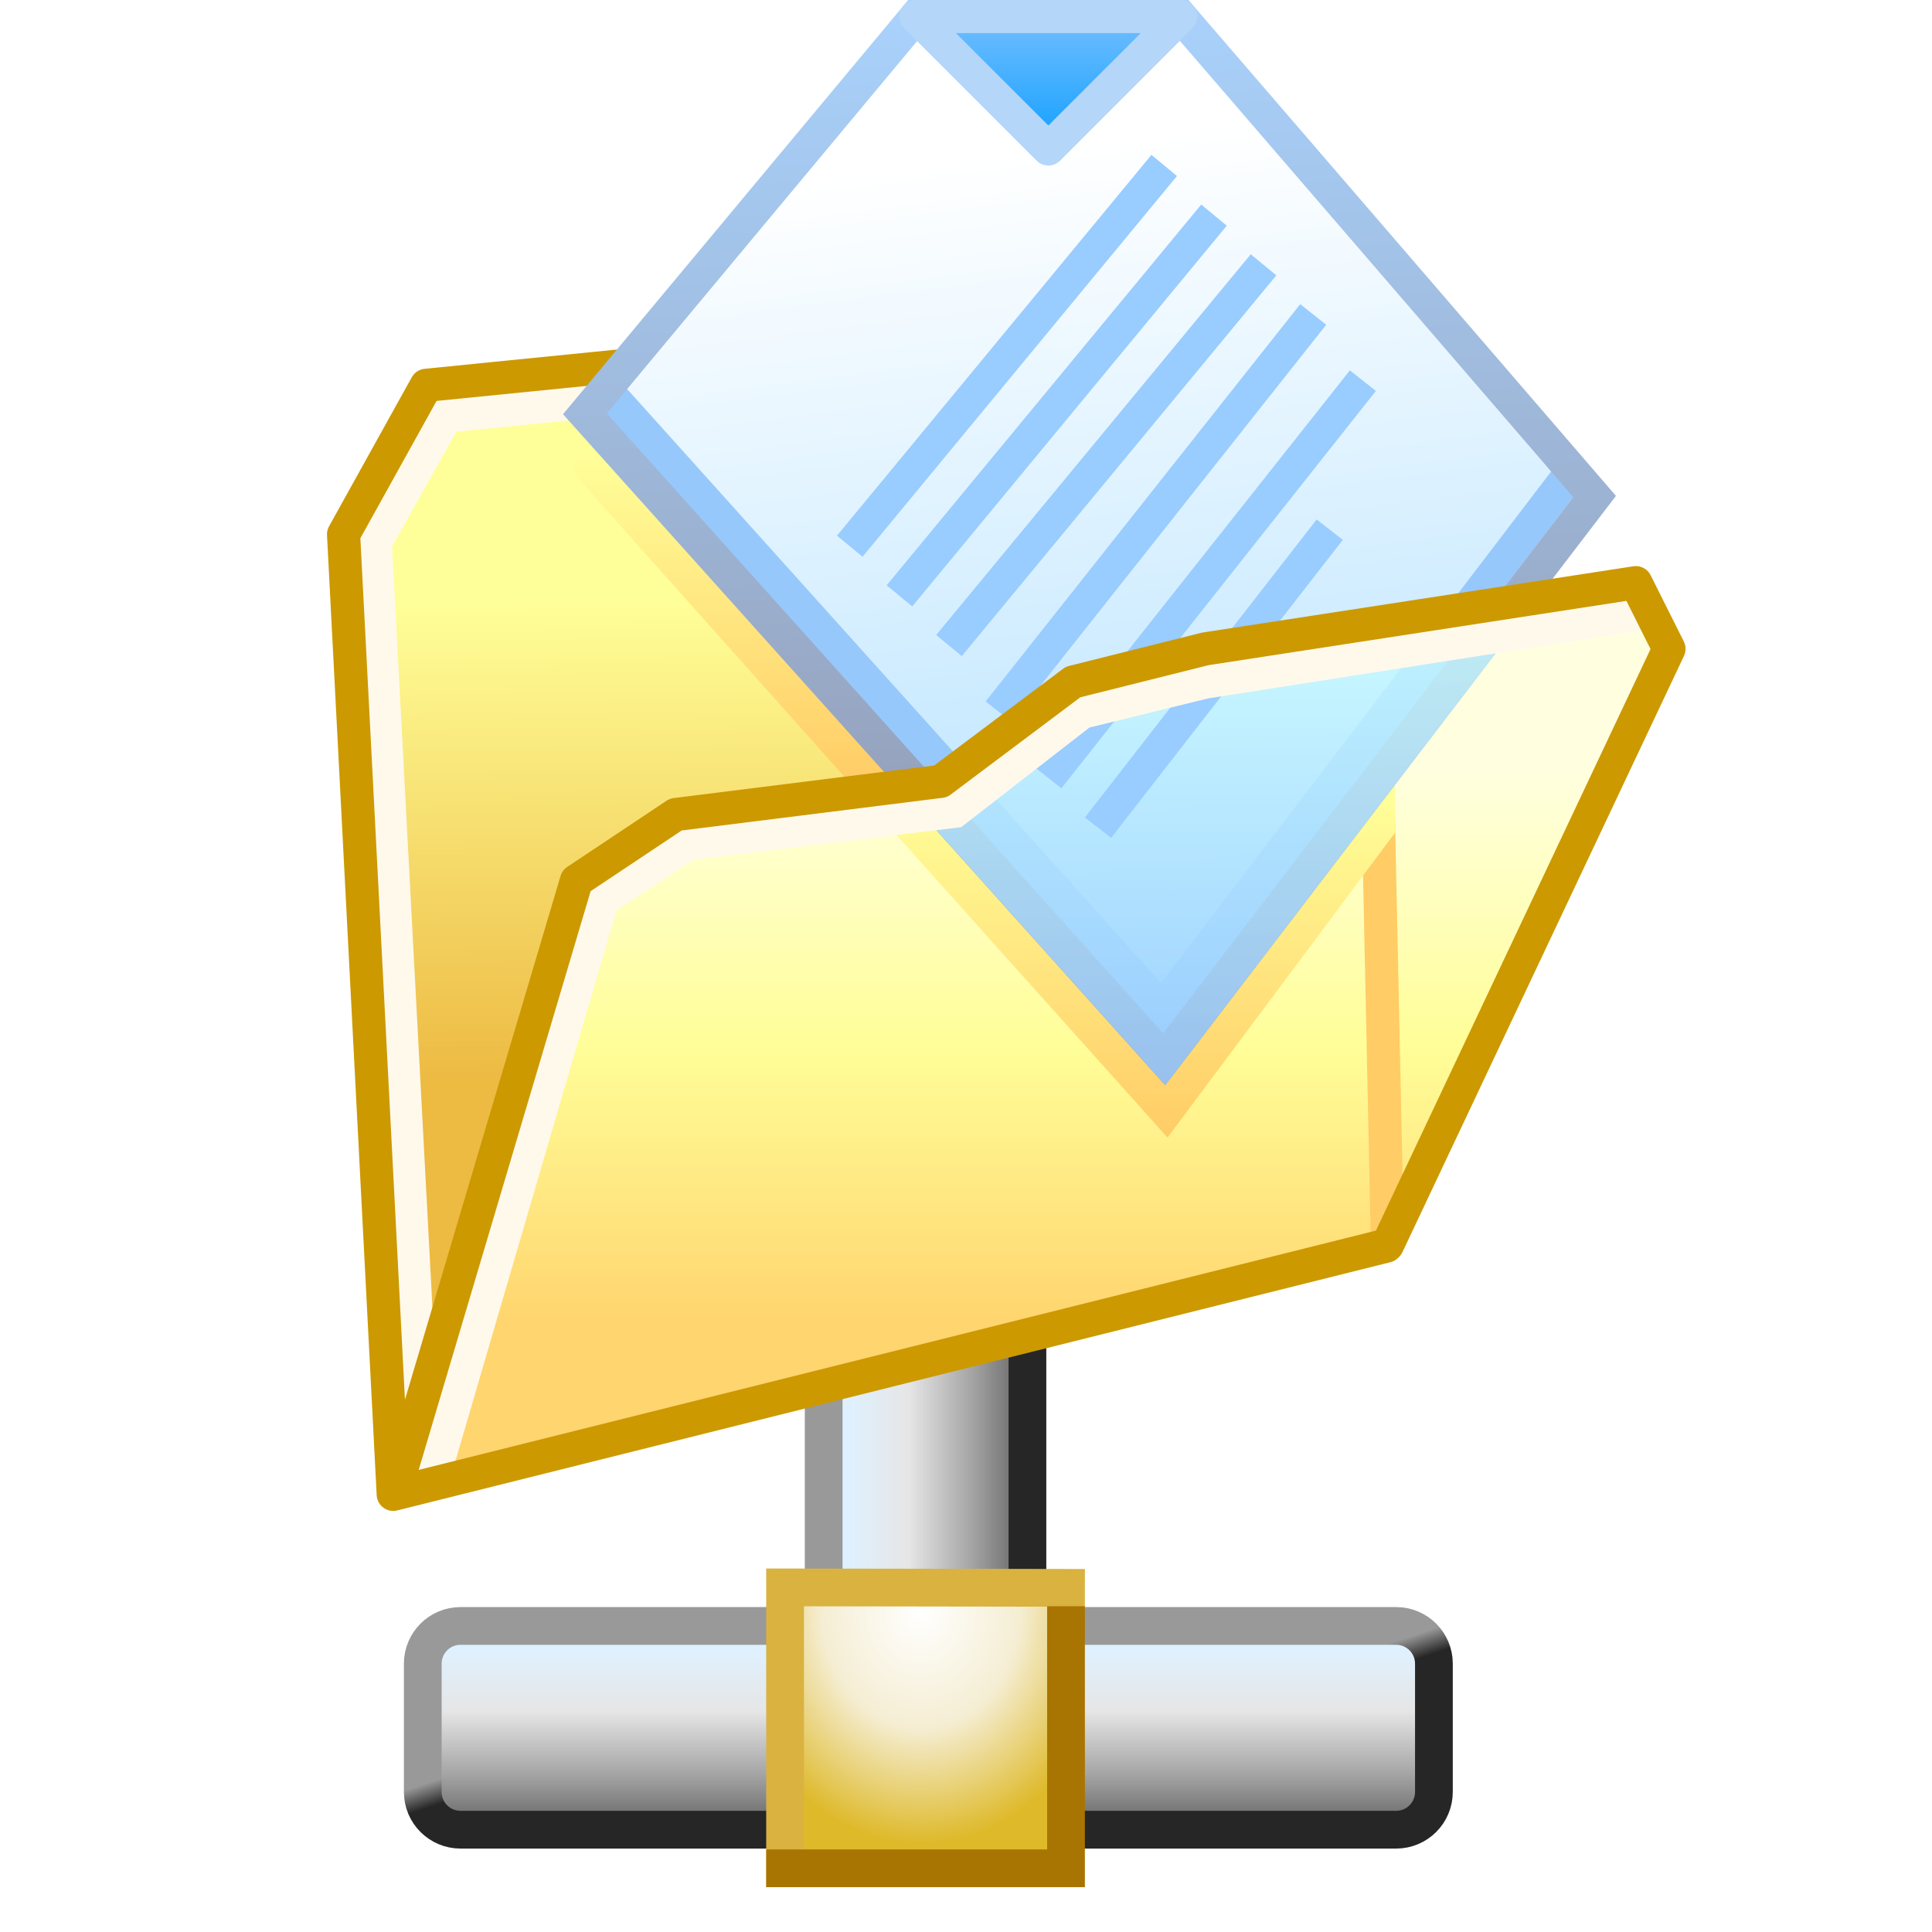
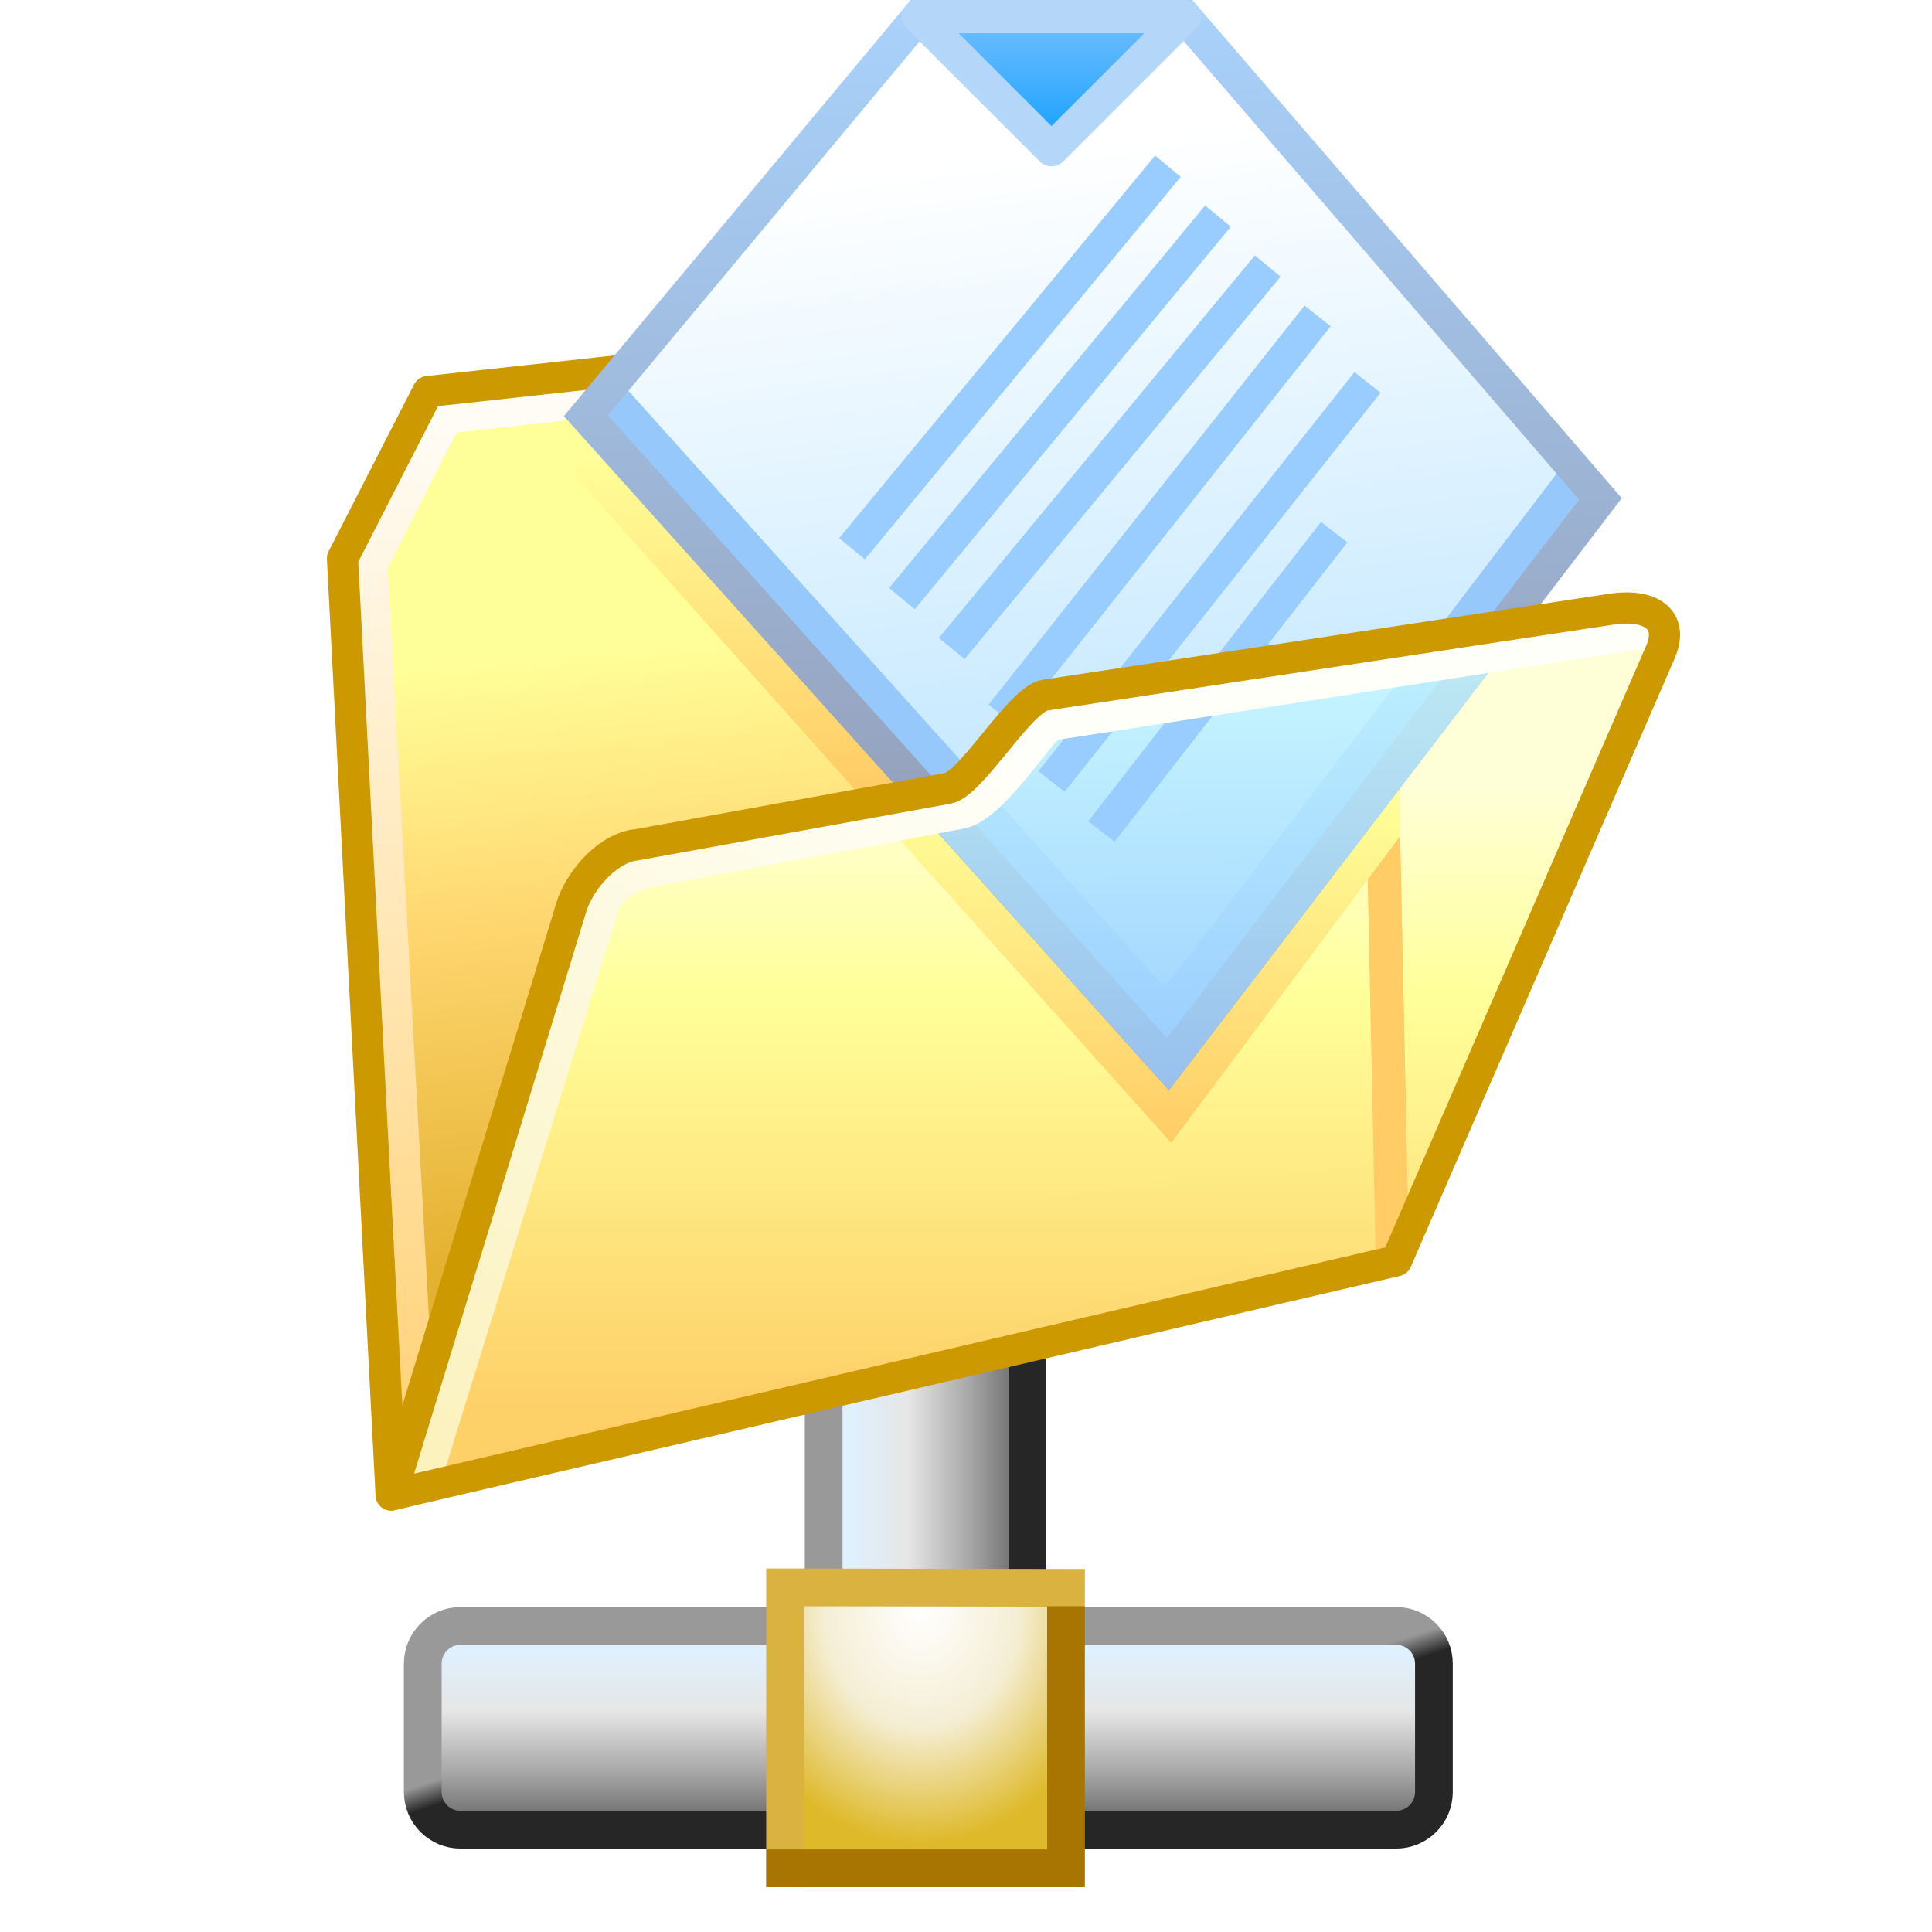
<svg xmlns="http://www.w3.org/2000/svg" xmlns:xlink="http://www.w3.org/1999/xlink" width="256" height="256" viewBox="0 0 256 256" version="1.1" id="svg8">
  <defs id="defs2">
    <linearGradient id="linearGradient1172">
      <stop id="stop1168" offset="0" style="stop-color:#262626;stop-opacity:1" />
      <stop id="stop1170" offset="1" style="stop-color:#999999;stop-opacity:1" />
    </linearGradient>
-     <linearGradient y2="2.608" x2="-17.702" y1="6.475" x1="-17.67" gradientTransform="translate(-2.858869,0.1721552)" gradientUnits="userSpaceOnUse" id="linearGradient2474" xlink:href="#linearGradient2067" />
-     <linearGradient id="linearGradient2067">
-       <stop style="stop-color:#edba42;stop-opacity:1" offset="0" id="stop2063" />
-       <stop style="stop-color:#ffff99;stop-opacity:1" offset="1" id="stop2065" />
-     </linearGradient>
-     <linearGradient y2="2.264" x2="17.551" y1="4.941" x1="17.551" gradientTransform="translate(0.3101387,1.33219)" gradientUnits="userSpaceOnUse" id="linearGradient998" xlink:href="#linearGradient1638" />
    <linearGradient id="linearGradient1638">
      <stop style="stop-color:#ffcc66;stop-opacity:1" offset="0" id="stop1634" />
      <stop style="stop-color:#ffff99;stop-opacity:1" offset="1" id="stop1636" />
    </linearGradient>
-     <linearGradient y2="4.785" x2="-8.979" y1="9.211" x1="-8.979" gradientTransform="translate(27.38924,1.350434)" gradientUnits="userSpaceOnUse" id="linearGradient2476" xlink:href="#linearGradient2059" />
-     <linearGradient id="linearGradient2059">
-       <stop id="stop2055" offset="0" style="stop-color:#ffd56f;stop-opacity:1" />
-       <stop style="stop-color:#fffe98;stop-opacity:1" offset="0.5" id="stop2100" />
-       <stop id="stop2057" offset="1" style="stop-color:#ffffe0;stop-opacity:1" />
-     </linearGradient>
-     <linearGradient gradientTransform="translate(0.3101387,1.33219)" xlink:href="#linearGradient1638" id="linearGradient1640" x1="19.844" y1="7.759" x2="19.844" y2="5.015" gradientUnits="userSpaceOnUse" />
    <linearGradient id="linearGradient1402">
      <stop style="stop-color:#abdeff;stop-opacity:1" offset="0" id="stop1398" />
      <stop style="stop-color:#ffffff;stop-opacity:1" offset="1" id="stop1400" />
    </linearGradient>
    <linearGradient id="linearGradient1426">
      <stop style="stop-color:#8f93a9;stop-opacity:1" offset="0" id="stop1422" />
      <stop style="stop-color:#a9d2fc;stop-opacity:1" offset="1" id="stop1424" />
    </linearGradient>
    <linearGradient id="linearGradient1418">
      <stop style="stop-color:#1da3ff;stop-opacity:1" offset="0" id="stop1414" />
      <stop style="stop-color:#7dc2ff;stop-opacity:1" offset="1" id="stop1416" />
    </linearGradient>
-     <linearGradient gradientTransform="matrix(0.2645833,0,0,0.2645833,12.56771,0)" gradientUnits="userSpaceOnUse" y2="18.072" x2="28.805" y1="32.783" x1="28.805" id="linearGradient895" xlink:href="#linearGradient893" />
    <linearGradient id="linearGradient893">
      <stop id="stop889" offset="0" style="stop-color:#99ccff;stop-opacity:1" />
      <stop id="stop891" offset="1" style="stop-color:#ccffff;stop-opacity:1" />
    </linearGradient>
    <linearGradient id="linearGradient1070">
      <stop style="stop-color:#737373;stop-opacity:1" offset="0" id="stop1066" />
      <stop id="stop1072" offset="0.25" style="stop-color:#a6a6a6;stop-opacity:1" />
      <stop style="stop-color:#e6e6e6;stop-opacity:1" offset="0.625" id="stop1074" />
      <stop style="stop-color:#dff1ff;stop-opacity:1" offset="1" id="stop1068" />
    </linearGradient>
    <linearGradient id="linearGradient1471">
      <stop id="stop1467" offset="0" style="stop-color:#ffffff;stop-opacity:1" />
      <stop style="stop-color:#f5eed4;stop-opacity:1" offset="0.5" id="stop1156" />
      <stop id="stop1469" offset="1" style="stop-color:#deb929;stop-opacity:1" />
    </linearGradient>
    <radialGradient gradientTransform="matrix(-5.2785903e-8,1.665626,-1.396977,-2.3244629e-8,-23.11863,82.29756)" gradientUnits="userSpaceOnUse" r="3.506" fy="13.196" fx="-41.572" cy="13.196" cx="-41.572" id="radialGradient1154" xlink:href="#linearGradient1471" />
    <linearGradient gradientTransform="translate(92.35356,-94.29166)" gradientUnits="userSpaceOnUse" y2="219" x2="98.568" y1="241" x1="98.568" id="linearGradient1166" xlink:href="#linearGradient1070" />
    <linearGradient gradientTransform="translate(148.3536,-134.2917)" gradientUnits="userSpaceOnUse" y2="266" x2="45.568" y1="269" x1="46.568" id="linearGradient1174" xlink:href="#linearGradient1172" />
    <linearGradient xlink:href="#linearGradient1070" id="linearGradient1166-3" x1="98.568" y1="241" x2="98.568" y2="219" gradientUnits="userSpaceOnUse" gradientTransform="translate(0.0197279,-0.5548523)" />
    <linearGradient gradientTransform="translate(56.01973,-40.55485)" xlink:href="#linearGradient1172" id="linearGradient1174-5" x1="46.568" y1="269" x2="45.568" y2="266" gradientUnits="userSpaceOnUse" />
    <linearGradient xlink:href="#linearGradient1070" id="linearGradient1166-1" x1="98.568" y1="241" x2="98.568" y2="219" gradientUnits="userSpaceOnUse" gradientTransform="translate(72,-0.5548656)" />
    <linearGradient gradientTransform="translate(128,-40.55487)" xlink:href="#linearGradient1172" id="linearGradient1174-3" x1="46.568" y1="269" x2="45.568" y2="266" gradientUnits="userSpaceOnUse" />
-     <linearGradient gradientUnits="userSpaceOnUse" y2="1.455" x2="-12.171" y1="8.599" x1="-11.245" id="linearGradient1404-6-8" xlink:href="#linearGradient1402" />
-     <linearGradient gradientUnits="userSpaceOnUse" y2="0.265" x2="-11.509" y1="8.467" x1="-11.245" id="linearGradient1428-5-4" xlink:href="#linearGradient1426" />
-     <linearGradient gradientUnits="userSpaceOnUse" y2="0.265" x2="-12.171" y1="1.323" x1="-12.171" id="linearGradient1420-6-5" xlink:href="#linearGradient1418" />
+     <linearGradient gradientUnits="userSpaceOnUse" y2="1.455" x2="-12.171" y1="8.599" x1="-11.245" id="linearGradient1404-6" xlink:href="#linearGradient1402" />
+     <linearGradient gradientUnits="userSpaceOnUse" y2="0.265" x2="-11.509" y1="8.467" x1="-11.245" id="linearGradient1428-5" xlink:href="#linearGradient1426" />
+     <linearGradient gradientUnits="userSpaceOnUse" y2="0.265" x2="-12.171" y1="1.323" x1="-12.171" id="linearGradient1420-6" xlink:href="#linearGradient1418" />
+     <linearGradient gradientTransform="matrix(1.000806,0,0,1.000806,35.7428,2.188257)" gradientUnits="userSpaceOnUse" y2="2.944" x2="-20.01" y1="7.752" x1="-19.528" id="linearGradient1620" xlink:href="#linearGradient1618" />
+     <linearGradient id="linearGradient1618">
+       <stop id="stop1614" offset="0" style="stop-color:#e4b130;stop-opacity:1" />
+       <stop id="stop31717" offset="0.576" style="stop-color:#ffd771;stop-opacity:1" />
+       <stop id="stop1616" offset="1" style="stop-color:#ffff99;stop-opacity:1" />
+     </linearGradient>
+     <linearGradient xlink:href="#linearGradient32327" id="linearGradient32329" x1="22.279" y1="53.837" x2="22.279" y2="12.827" gradientUnits="userSpaceOnUse" gradientTransform="matrix(0.1877682,0,0,0.1877682,9.857261,0.951268)" />
+     <linearGradient id="linearGradient32327">
+       <stop style="stop-color:#ffd47d;stop-opacity:1" offset="0" id="stop32323" />
+       <stop style="stop-color:#fffcf5;stop-opacity:1" offset="1" id="stop32325" />
+     </linearGradient>
+     <linearGradient xlink:href="#linearGradient97537" id="linearGradient94957" x1="101.357" y1="206.503" x2="101.357" y2="98.329" gradientUnits="userSpaceOnUse" gradientTransform="matrix(0.04574429,0,0,0.04574429,12.39338,1.768681)" />
+     <linearGradient id="linearGradient97537">
+       <stop id="stop97533" offset="0" style="stop-color:#ffd16b;stop-opacity:0.956" />
+       <stop id="stop111141" offset="0.664" style="stop-color:#ffff99;stop-opacity:1" />
+       <stop id="stop97535" offset="1" style="stop-color:#ffffd7;stop-opacity:1" />
+     </linearGradient>
+     <linearGradient xlink:href="#linearGradient70671" id="linearGradient70673" x1="41.303" y1="212.167" x2="128.36" y2="79.635" gradientUnits="userSpaceOnUse" gradientTransform="matrix(0.04574429,0,0,0.04574429,12.42312,1.763204)" />
+     <linearGradient id="linearGradient70671">
+       <stop style="stop-color:#fbf2be;stop-opacity:1" offset="0" id="stop70667" />
+       <stop style="stop-color:#fffffa;stop-opacity:1" offset="1" id="stop70669" />
+     </linearGradient>
+     <linearGradient xlink:href="#linearGradient1638" id="linearGradient1051" gradientUnits="userSpaceOnUse" gradientTransform="translate(0.3101387,1.33219)" x1="17.551" y1="4.941" x2="17.551" y2="2.264" />
+     <linearGradient xlink:href="#linearGradient1638" id="linearGradient1053" gradientUnits="userSpaceOnUse" gradientTransform="translate(0.3101387,1.33219)" x1="19.844" y1="7.759" x2="19.844" y2="5.015" />
+     <linearGradient xlink:href="#linearGradient893" id="linearGradient1055" gradientUnits="userSpaceOnUse" gradientTransform="matrix(0.2645833,0,0,0.2645833,12.56771,0)" x1="28.805" y1="32.783" x2="28.805" y2="18.072" />
  </defs>
  <g id="layer1" transform="translate(-12.56771)">
    <g id="g1265">
      <rect ry="5" rx="5" y="215.445" x="68.587" height="27" width="62" id="rect1158-9" style="fill:url(#linearGradient1166-3);fill-opacity:1;fill-rule:evenodd;stroke:url(#linearGradient1174-5);stroke-width:5;stroke-linecap:round;stroke-linejoin:round;stroke-miterlimit:4;stroke-dasharray:none" />
      <rect ry="5" rx="5" y="215.445" x="140.568" height="27" width="62" id="rect1158-6" style="fill:url(#linearGradient1166-1);fill-opacity:1;fill-rule:evenodd;stroke:url(#linearGradient1174-3);stroke-width:5;stroke-linecap:round;stroke-linejoin:round;stroke-miterlimit:4;stroke-dasharray:none" />
      <rect style="fill:url(#linearGradient1166);fill-opacity:1;fill-rule:evenodd;stroke:url(#linearGradient1174);stroke-width:5;stroke-linecap:round;stroke-linejoin:round;stroke-miterlimit:4;stroke-dasharray:none" id="rect1158" width="62" height="27" x="160.921" y="121.708" rx="5" ry="5" transform="matrix(0,1,1,0,0,0)" />
      <g id="g1701" transform="matrix(5.308915,0,0,5.308915,355.1972,144.035)">
        <rect y="12.489" x="-44.944" height="7.011" width="7.011" id="rect1443" style="fill:url(#radialGradient1154);fill-opacity:1;stroke:none;stroke-linecap:round;stroke-linejoin:miter;stroke-opacity:1" />
        <path d="M -44.944,19.5 V 12.489 L -37.932,12.5" style="fill:none;fill-opacity:1;stroke:#d9b240;stroke-width:0.942;stroke-linecap:square;stroke-linejoin:miter;stroke-miterlimit:4;stroke-dasharray:none;stroke-opacity:1" id="rect1693" />
        <path id="path1696" style="fill:none;fill-opacity:1;stroke:#a87502;stroke-width:0.942;stroke-linecap:square;stroke-linejoin:miter;stroke-miterlimit:4;stroke-dasharray:none;stroke-opacity:1" d="M -37.932,13.43 V 19.5 h -7.011" />
      </g>
    </g>
-     <g id="g1024-8" transform="matrix(16.5787,0,0,16.5787,-167.7386,-6.9630232e-8)">
-       <g id="g1722-8-6-7" transform="translate(38.57276,1.980503)">
-         <path id="path1612-5-2-9" d="m -17.014,1.363 -3.836,0.529 -0.794,-1.058 -2.646,0.265 -0.661,1.191 0.397,7.673 7.938,-1.984 -0.132,-6.35 z" style="fill:url(#linearGradient2474);fill-opacity:1;stroke:none;stroke-width:0.265;stroke-linecap:butt;stroke-linejoin:round;stroke-miterlimit:4;stroke-dasharray:none;stroke-opacity:1" />
-         <path id="path1624-0-9-2" d="m -16.854,1.605 -4.097,0.546 -0.809,-1.045 -2.372,0.239 -0.566,1.01 0.387,7.292" style="fill:none;stroke:#fff9ec;stroke-width:0.265;stroke-linecap:round;stroke-linejoin:miter;stroke-miterlimit:4;stroke-dasharray:none;stroke-opacity:1" />
-         <path style="fill:none;fill-opacity:1;stroke:#cc9900;stroke-width:0.265;stroke-linecap:butt;stroke-linejoin:round;stroke-miterlimit:4;stroke-dasharray:none;stroke-opacity:1" d="m -17.014,1.363 -3.836,0.529 -0.794,-1.058 -2.646,0.265 -0.661,1.191 0.397,7.673 7.938,-1.984 -0.132,-6.35 z" id="path1717-6-9-0" />
+     <g id="g1024" transform="matrix(16.65561,0,0,16.65561,-168.8,-6.9953245e-8)">
+       <path id="path1612" d="m 21.576,3.38 -4.085,0.531 -0.794,-1.059 -2.403,0.263 -0.662,1.192 0.397,7.679 7.944,-1.986 -0.132,-6.355 z" style="fill:url(#linearGradient1620);fill-opacity:1;stroke:none;stroke-width:0.248;stroke-linecap:butt;stroke-linejoin:round;stroke-miterlimit:4;stroke-dasharray:none;stroke-opacity:1" />
+       <path id="path1624" d="m 21.705,3.588 -4.284,0.567 -0.827,-1.068 -2.153,0.238 -0.593,1.166 0.365,6.637" style="fill:none;stroke:url(#linearGradient32329);stroke-width:0.248;stroke-linecap:round;stroke-linejoin:miter;stroke-miterlimit:4;stroke-dasharray:none;stroke-opacity:1" />
+       <path style="fill:none;fill-opacity:1;stroke:#cc9900;stroke-width:0.248;stroke-linecap:butt;stroke-linejoin:round;stroke-miterlimit:4;stroke-dasharray:none;stroke-opacity:1" d="M 21.516,3.382 17.527,3.922 16.833,3.027 C 16.761,2.934 16.617,2.86 16.457,2.878 l -2.163,0.237 -0.68,1.328 0.387,7.451 7.944,-1.986 -0.104,-6.264 c -0.002,-0.129 -0.097,-0.293 -0.325,-0.262 z" id="path1717" />
+       <path style="mix-blend-mode:normal;fill:url(#linearGradient94957);fill-opacity:1;stroke:none;stroke-width:0.248;stroke-linecap:butt;stroke-linejoin:round;stroke-miterlimit:4;stroke-dasharray:none;stroke-opacity:1" d="m 14.025,11.891 1.481,-4.753 0.354,-0.392 2.704,-0.535 0.728,-0.753 4.542,-0.663 0.339,0.19 -2.204,5.051 z" id="path46749" />
+       <path style="fill:none;stroke:none;stroke-width:0.248;stroke-linecap:butt;stroke-linejoin:miter;stroke-miterlimit:4;stroke-dasharray:none;stroke-opacity:1" d="M 22.542,4.577 22.145,4.312 17.776,5.107 16.982,5.901 14.466,6.431 14.201,11.727" id="path1640-8" />
+       <path style="fill:#ffcc66;fill-opacity:1;stroke:#ffcc66;stroke-width:0.248;stroke-linecap:butt;stroke-linejoin:miter;stroke-miterlimit:4;stroke-dasharray:none;stroke-opacity:1" d="m 21.877,5.361 0.097,4.639" id="path116232" />
+       <path id="path1632" d="m 15.589,3.728 2.272,2.546" style="fill:none;stroke:url(#linearGradient1051);stroke-width:0.265;stroke-linecap:round;stroke-linejoin:miter;stroke-miterlimit:4;stroke-dasharray:none;stroke-opacity:1" />
+       <path id="path2078-1" d="m 21.865,5.23 0.1,4.719" style="fill:none;fill-opacity:1;stroke:#ffcc66;stroke-width:0.265px;stroke-linecap:butt;stroke-linejoin:miter;stroke-opacity:1" />
+       <path style="color:#000000;fill:url(#linearGradient1053);stroke-linecap:round;-inkscape-stroke:none" d="m 18.053,6.348 c -0.035,-0.002 -0.069,0.01 -0.096,0.033 -0.055,0.049 -0.059,0.133 -0.01,0.188 l 2.26,2.523 1.822,-2.441 -0.011,-0.606 c 0,0 -0.207,0.442 -0.25,0.501 L 20.189,8.672 18.145,6.391 c -0.024,-0.026 -0.057,-0.041 -0.092,-0.043 z" id="path996" />
+       <g style="display:inline" transform="translate(31.42562,-0.2645835)" id="g1440-9">
+         <path style="fill:url(#linearGradient1404-6);fill-opacity:1;stroke:none;stroke-width:0.265px;stroke-linecap:butt;stroke-linejoin:miter;stroke-opacity:1" d="M -11.245,8.731 -15.875,3.572 l 2.646,-3.175 h 2.117 l 3.307,3.836 z" id="path1396-3" />
+         <path id="path1394-7" d="M -15.702,3.389 -11.262,8.328 -7.937,3.969" style="fill:none;stroke:#97c8fb;stroke-width:0.265px;stroke-linecap:butt;stroke-linejoin:miter;stroke-opacity:1" />
+         <path id="path1376-4" d="M -11.245,8.731 -15.875,3.572 l 2.646,-3.175 h 2.117 l 3.307,3.836 z" style="fill:none;stroke:url(#linearGradient1428-5);stroke-width:0.265px;stroke-linecap:butt;stroke-linejoin:miter;stroke-opacity:1" />
+         <path id="path1380-5" d="m -13.229,0.397 1.058,1.058 1.058,-1.058 h -2.117" style="fill:url(#linearGradient1420-6);fill-opacity:1;stroke:#b3d6f9;stroke-width:0.265;stroke-linecap:round;stroke-linejoin:round;stroke-miterlimit:4;stroke-dasharray:none;stroke-opacity:1" />
+         <path id="path1382-2" d="M -13.758,4.63 -11.245,1.587" style="fill:none;stroke:#99ccff;stroke-width:0.265px;stroke-linecap:butt;stroke-linejoin:miter;stroke-opacity:1" />
+         <path id="path1384-5" d="m -13.361,5.027 2.514,-3.043" style="fill:none;stroke:#99ccff;stroke-width:0.265px;stroke-linecap:butt;stroke-linejoin:miter;stroke-opacity:1" />
+         <path id="path1386-4" d="m -12.965,5.424 2.514,-3.043" style="fill:none;stroke:#99ccff;stroke-width:0.265px;stroke-linecap:butt;stroke-linejoin:miter;stroke-opacity:1" />
+         <path id="path1388-7" d="m -10.054,2.778 -2.514,3.175" style="fill:none;stroke:#99ccff;stroke-width:0.265px;stroke-linecap:butt;stroke-linejoin:miter;stroke-opacity:1" />
+         <path id="path1390-4" d="m -9.657,3.307 -2.514,3.175" style="fill:none;stroke:#99ccff;stroke-width:0.265px;stroke-linecap:butt;stroke-linejoin:miter;stroke-opacity:1" />
+         <path id="path1392-4" d="m -11.774,6.879 1.852,-2.381" style="fill:none;stroke:#99ccff;stroke-width:0.265px;stroke-linecap:butt;stroke-linejoin:miter;stroke-opacity:1" />
      </g>
-       <path id="path1632-2" d="m 15.589,3.728 2.272,2.546" style="fill:none;stroke:url(#linearGradient998);stroke-width:0.265;stroke-linecap:round;stroke-linejoin:miter;stroke-miterlimit:4;stroke-dasharray:none;stroke-opacity:1" />
-       <path id="path2053-8-3" d="m 15.483,7.039 0.794,-0.529 2.117,-0.265 1.058,-0.794 1.058,-0.265 3.44,-0.529 0.265,0.529 -2.249,4.763 -7.937,1.984 z" style="fill:url(#linearGradient2476);fill-opacity:1;stroke:none;stroke-width:0.265;stroke-linecap:butt;stroke-linejoin:round;stroke-miterlimit:4;stroke-dasharray:none;stroke-opacity:1" />
-       <path id="path2078-1-7" d="m 21.865,5.23 0.1,4.719" style="fill:none;fill-opacity:1;stroke:#ffcc66;stroke-width:0.265px;stroke-linecap:butt;stroke-linejoin:miter;stroke-opacity:1" />
-       <path style="color:#000000;fill:url(#linearGradient1640);stroke-linecap:round;-inkscape-stroke:none" d="m 18.053,6.348 c -0.035,-0.002 -0.069,0.01 -0.096,0.033 -0.055,0.049 -0.059,0.133 -0.01,0.188 l 2.26,2.523 1.822,-2.441 -0.011,-0.606 c 0,0 -0.207,0.442 -0.25,0.501 L 20.189,8.672 18.145,6.391 c -0.024,-0.026 -0.057,-0.041 -0.092,-0.043 z" id="path996-5" />
-       <g style="display:inline" transform="translate(31.42562,-0.2645835)" id="g1440-9-9">
-         <path style="fill:url(#linearGradient1404-6-8);fill-opacity:1;stroke:none;stroke-width:0.265px;stroke-linecap:butt;stroke-linejoin:miter;stroke-opacity:1" d="M -11.245,8.731 -15.875,3.572 l 2.646,-3.175 h 2.117 l 3.307,3.836 z" id="path1396-3-2" />
-         <path id="path1394-7-2" d="M -15.702,3.389 -11.262,8.328 -7.937,3.969" style="fill:none;stroke:#97c8fb;stroke-width:0.265px;stroke-linecap:butt;stroke-linejoin:miter;stroke-opacity:1" />
-         <path id="path1376-4-8" d="M -11.245,8.731 -15.875,3.572 l 2.646,-3.175 h 2.117 l 3.307,3.836 z" style="fill:none;stroke:url(#linearGradient1428-5-4);stroke-width:0.265px;stroke-linecap:butt;stroke-linejoin:miter;stroke-opacity:1" />
-         <path id="path1380-5-9" d="m -13.229,0.397 1.058,1.058 1.058,-1.058 h -2.117" style="fill:url(#linearGradient1420-6-5);fill-opacity:1;stroke:#b3d6f9;stroke-width:0.265;stroke-linecap:round;stroke-linejoin:round;stroke-miterlimit:4;stroke-dasharray:none;stroke-opacity:1" />
-         <path id="path1382-2-7" d="M -13.758,4.63 -11.245,1.587" style="fill:none;stroke:#99ccff;stroke-width:0.265px;stroke-linecap:butt;stroke-linejoin:miter;stroke-opacity:1" />
-         <path id="path1384-5-3" d="m -13.361,5.027 2.514,-3.043" style="fill:none;stroke:#99ccff;stroke-width:0.265px;stroke-linecap:butt;stroke-linejoin:miter;stroke-opacity:1" />
-         <path id="path1386-4-6" d="m -12.965,5.424 2.514,-3.043" style="fill:none;stroke:#99ccff;stroke-width:0.265px;stroke-linecap:butt;stroke-linejoin:miter;stroke-opacity:1" />
-         <path id="path1388-7-1" d="m -10.054,2.778 -2.514,3.175" style="fill:none;stroke:#99ccff;stroke-width:0.265px;stroke-linecap:butt;stroke-linejoin:miter;stroke-opacity:1" />
-         <path id="path1390-4-2" d="m -9.657,3.307 -2.514,3.175" style="fill:none;stroke:#99ccff;stroke-width:0.265px;stroke-linecap:butt;stroke-linejoin:miter;stroke-opacity:1" />
-         <path id="path1392-4-9" d="m -11.774,6.879 1.852,-2.381" style="fill:none;stroke:#99ccff;stroke-width:0.265px;stroke-linecap:butt;stroke-linejoin:miter;stroke-opacity:1" />
-       </g>
-       <path id="path991-3" style="color:#000000;font-style:normal;font-variant:normal;font-weight:normal;font-stretch:normal;font-size:medium;line-height:normal;font-family:sans-serif;font-variant-ligatures:normal;font-variant-position:normal;font-variant-caps:normal;font-variant-numeric:normal;font-variant-alternates:normal;font-variant-east-asian:normal;font-feature-settings:normal;font-variation-settings:normal;text-indent:0;text-align:start;text-decoration:none;text-decoration-line:none;text-decoration-style:solid;text-decoration-color:#000000;letter-spacing:normal;word-spacing:normal;text-transform:none;writing-mode:lr-tb;direction:ltr;text-orientation:mixed;dominant-baseline:auto;baseline-shift:baseline;text-anchor:start;white-space:normal;shape-padding:0;shape-margin:0;inline-size:0;clip-rule:nonzero;display:inline;overflow:visible;visibility:visible;opacity:0.8;isolation:auto;mix-blend-mode:normal;color-interpolation:sRGB;color-interpolation-filters:linearRGB;solid-color:#000000;solid-opacity:1;vector-effect:none;fill:url(#linearGradient895);fill-opacity:1;fill-rule:nonzero;stroke:none;stroke-width:0.265px;stroke-linecap:butt;stroke-linejoin:miter;stroke-miterlimit:4;stroke-dasharray:none;stroke-dashoffset:0;stroke-opacity:1;color-rendering:auto;image-rendering:auto;shape-rendering:auto;text-rendering:auto;enable-background:accumulate;stop-color:#000000" d="m 22.93,4.934 -3.274,0.454 -1.553,0.96 2.086,2.325 2.744,-3.587 z" />
-       <path style="fill:none;stroke:#99ccff;stroke-width:0.265px;stroke-linecap:butt;stroke-linejoin:miter;stroke-opacity:1" d="M 19.652,6.615 20.553,5.456" id="path992-1" />
-       <path style="fill:none;stroke:#99ccff;stroke-width:0.265px;stroke-linecap:butt;stroke-linejoin:miter;stroke-opacity:1" d="M 19.255,6.218 19.739,5.606" id="path994-9" />
-       <path id="path2069-3-4" d="m 24.042,4.898 -3.532,0.553 -0.986,0.242 -1.018,0.791 -2.139,0.259 -0.678,0.45 -1.351,4.62" style="fill:none;stroke:#fff9ec;stroke-width:0.265px;stroke-linecap:butt;stroke-linejoin:miter;stroke-opacity:1" />
-       <path style="fill:none;fill-opacity:1;stroke:#cc9900;stroke-width:0.265;stroke-linecap:butt;stroke-linejoin:round;stroke-miterlimit:4;stroke-dasharray:none;stroke-opacity:1" d="m 15.483,7.039 0.794,-0.529 2.117,-0.265 1.058,-0.794 1.058,-0.265 3.44,-0.529 0.265,0.529 -2.249,4.763 -7.937,1.984 z" id="path2071-1-7" />
+       <path id="path991" style="color:#000000;font-style:normal;font-variant:normal;font-weight:normal;font-stretch:normal;font-size:medium;line-height:normal;font-family:sans-serif;font-variant-ligatures:normal;font-variant-position:normal;font-variant-caps:normal;font-variant-numeric:normal;font-variant-alternates:normal;font-variant-east-asian:normal;font-feature-settings:normal;font-variation-settings:normal;text-indent:0;text-align:start;text-decoration:none;text-decoration-line:none;text-decoration-style:solid;text-decoration-color:#000000;letter-spacing:normal;word-spacing:normal;text-transform:none;writing-mode:lr-tb;direction:ltr;text-orientation:mixed;dominant-baseline:auto;baseline-shift:baseline;text-anchor:start;white-space:normal;shape-padding:0;shape-margin:0;inline-size:0;clip-rule:nonzero;display:inline;overflow:visible;visibility:visible;opacity:0.8;isolation:auto;mix-blend-mode:normal;color-interpolation:sRGB;color-interpolation-filters:linearRGB;solid-color:#000000;solid-opacity:1;vector-effect:none;fill:url(#linearGradient1055);fill-opacity:1;fill-rule:nonzero;stroke:none;stroke-width:0.265px;stroke-linecap:butt;stroke-linejoin:miter;stroke-miterlimit:4;stroke-dasharray:none;stroke-dashoffset:0;stroke-opacity:1;color-rendering:auto;image-rendering:auto;shape-rendering:auto;text-rendering:auto;enable-background:accumulate;stop-color:#000000" d="m 22.93,4.934 -3.274,0.454 -1.553,0.96 2.086,2.325 2.744,-3.587 z" />
+       <path style="fill:none;stroke:#99ccff;stroke-width:0.265px;stroke-linecap:butt;stroke-linejoin:miter;stroke-opacity:1" d="M 19.652,6.615 20.553,5.456" id="path992" />
+       <path style="fill:none;stroke:#99ccff;stroke-width:0.265px;stroke-linecap:butt;stroke-linejoin:miter;stroke-opacity:1" d="M 19.255,6.218 19.739,5.606" id="path994" />
+       <path id="path1652-8" d="m 24.068,5.02 -4.806,0.747 c -0.082,0.013 -0.466,0.654 -0.727,0.703 L 16.088,6.928 c -0.185,0.034 -0.355,0.143 -0.395,0.271 L 14.253,11.843" style="fill:none;stroke:url(#linearGradient70673);stroke-width:0.248;stroke-linecap:butt;stroke-linejoin:miter;stroke-miterlimit:4;stroke-dasharray:none;stroke-opacity:1" />
+       <path id="path1650-9" d="m 15.932,6.725 2.497,-0.453 c 0.189,-0.034 0.575,-0.711 0.775,-0.742 l 4.501,-0.683 c 0.323,-0.049 0.504,0.086 0.394,0.34 l -2.1,4.843 -7.997,1.863 1.434,-4.68 c 0.054,-0.176 0.251,-0.445 0.497,-0.49 z" style="fill:none;fill-opacity:1;stroke:#cc9900;stroke-width:0.248;stroke-linecap:round;stroke-linejoin:round;stroke-miterlimit:4;stroke-dasharray:none;stroke-opacity:1" />
    </g>
  </g>
</svg>
